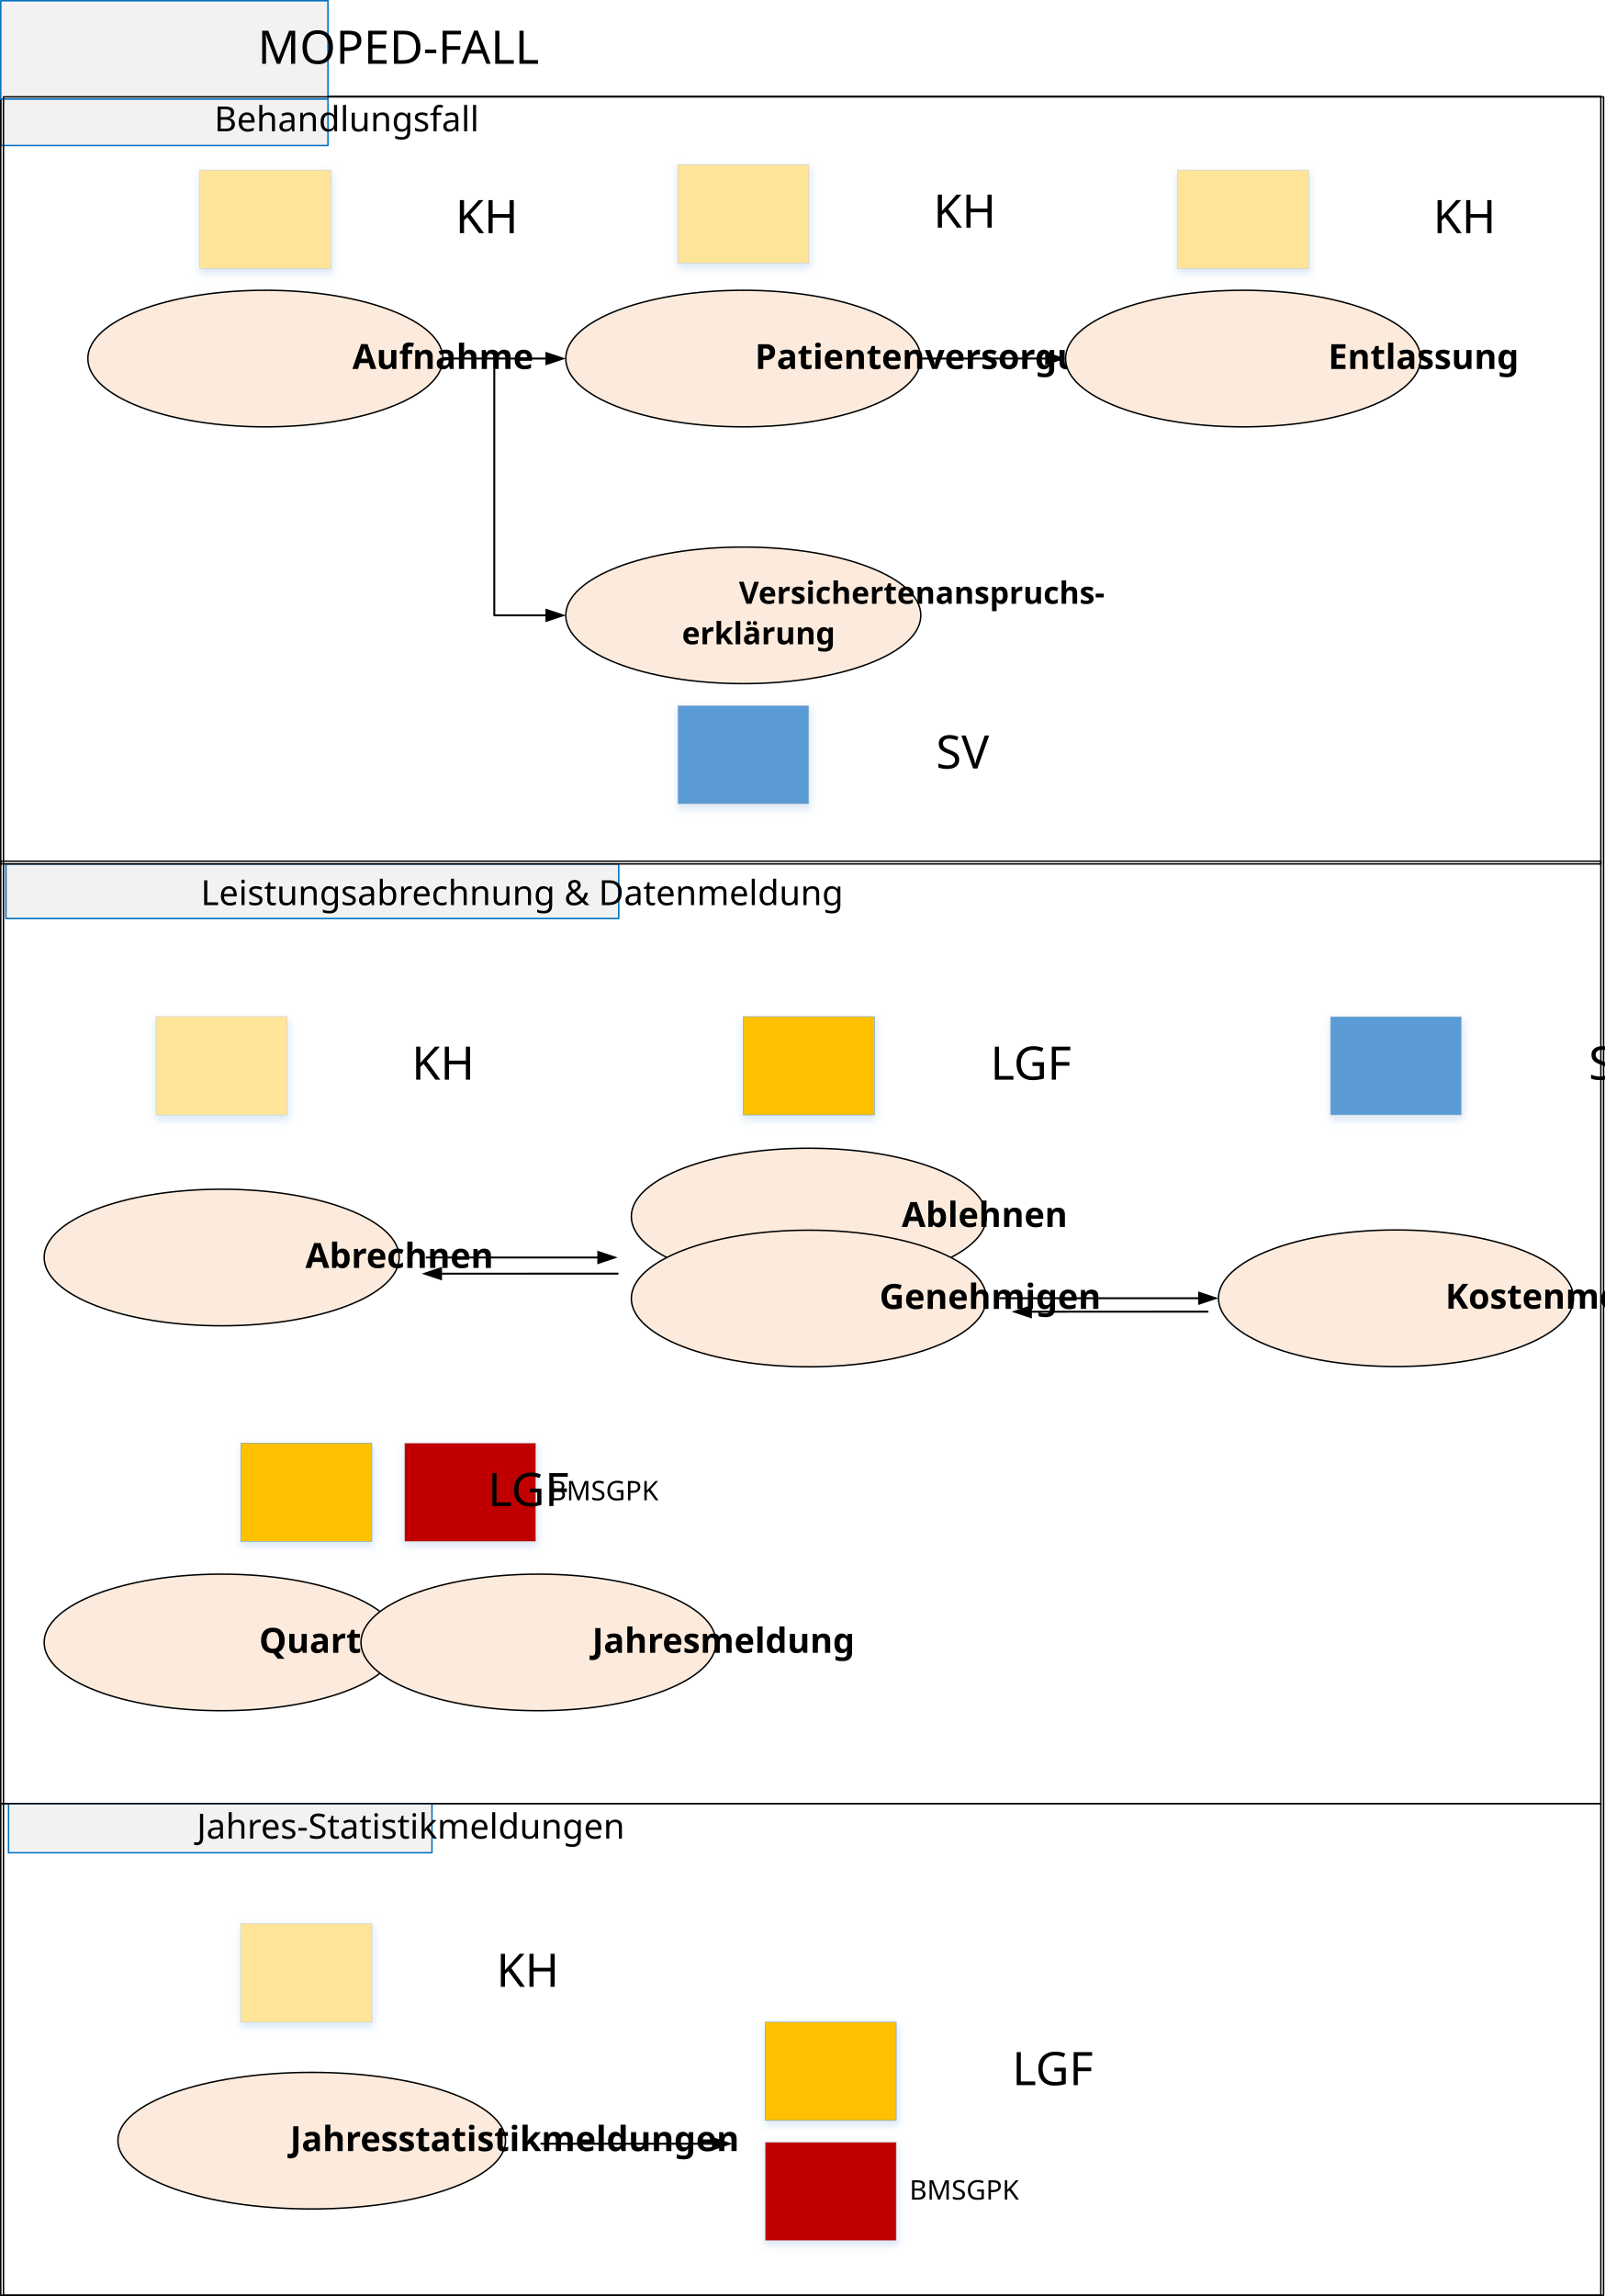
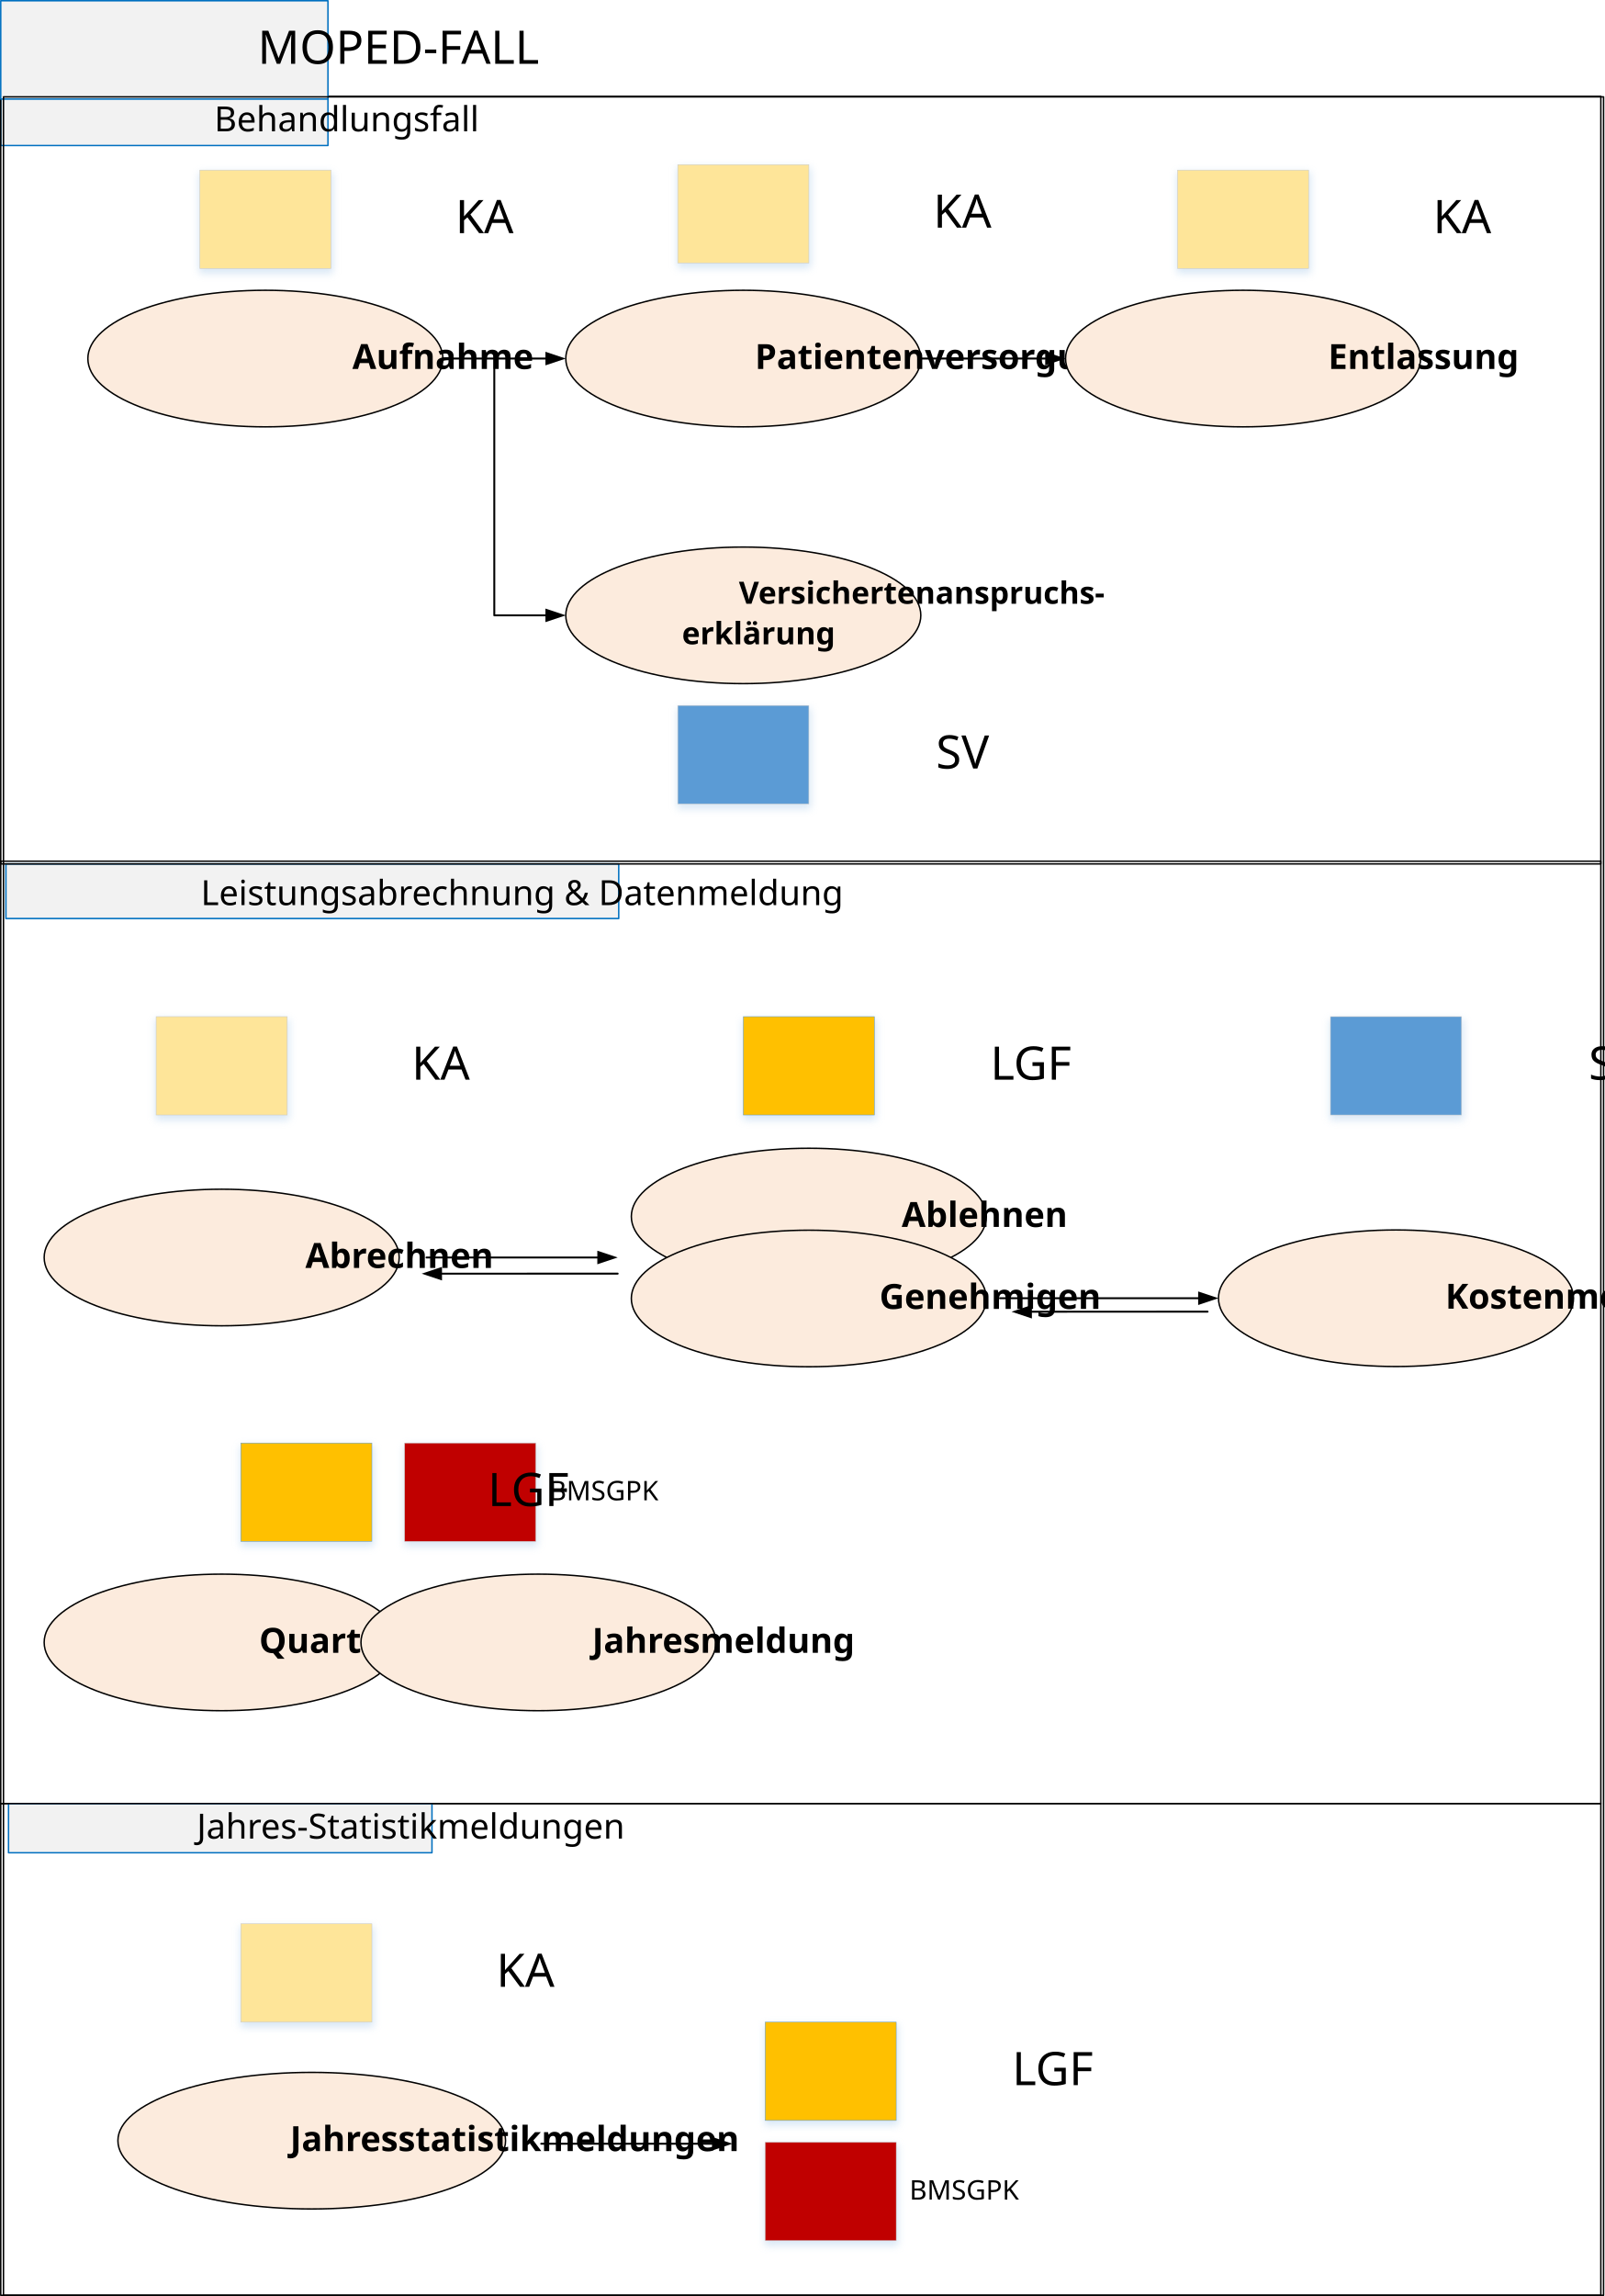
<svg xmlns="http://www.w3.org/2000/svg" xmlns:ns1="http://schemas.microsoft.com/visio/2003/SVGExtensions/" xmlns:xlink="http://www.w3.org/1999/xlink" width="11.564in" height="16.546in" viewBox="0 0 832.577 1191.3" xml:space="preserve" color-interpolation-filters="sRGB" class="st18">
  <ns1:documentProperties ns1:langID="3079" ns1:metric="true" ns1:viewMarkup="false" />
  <style type="text/css">
	
		.st1 {fill:#fcebdd;stroke:#000000;stroke-linecap:round;stroke-linejoin:round;stroke-width:0.75}
		.st2 {fill:#000000;font-family:Calibri;font-size:1.5em;font-weight:bold}
		.st3 {fill:#000000;font-family:Calibri;font-size:1.333em;font-weight:bold}
		.st4 {font-size:1em}
		.st5 {visibility:visible}
		.st6 {fill:#5b9bd5;fill-opacity:0.22;filter:url(#filter_2);stroke:#5b9bd5;stroke-opacity:0.22}
		.st7 {fill:#fee599;stroke:#c7c8c8;stroke-width:0.25}
		.st8 {fill:#000000;font-family:Calibri;font-size:2em}
		.st9 {fill:#5b9bd5;stroke:#c7c8c8;stroke-width:0.25}
		.st10 {marker-end:url(#mrkr13-44);stroke:#000000;stroke-linecap:round;stroke-linejoin:round;stroke-width:1}
		.st11 {fill:#000000;fill-opacity:1;stroke:#000000;stroke-opacity:1;stroke-width:0.284}
		.st12 {fill:#f2f2f2;stroke:#0070c0;stroke-linecap:round;stroke-linejoin:round;stroke-width:0.75}
		.st13 {fill:#000000;font-family:Calibri;font-size:1.5em}
		.st14 {fill:#ffc000;stroke:#5b9bd5;stroke-width:0.25}
		.st15 {fill:none;stroke:#000000;stroke-linecap:round;stroke-linejoin:round;stroke-width:0.75}
		.st16 {fill:#c00000;stroke:#c7c8c8;stroke-width:0.25}
		.st17 {fill:#000000;font-family:Calibri;font-size:1.167em}
		.st18 {fill:none;fill-rule:evenodd;font-size:12px;overflow:visible;stroke-linecap:square;stroke-miterlimit:3}
	
	</style>
  <defs id="Markers">
    <g id="lend13">
      <path d="M 3 1 L 0 0 L 3 -1 L 3 1 " style="stroke:none" />
    </g>
    <marker id="mrkr13-44" class="st11" ns1:arrowType="13" ns1:arrowSize="2" ns1:setback="10.56" refX="-10.56" orient="auto" markerUnits="strokeWidth" overflow="visible">
      <use xlink:href="#lend13" transform="scale(-3.52,-3.52) " />
    </marker>
  </defs>
  <defs id="Filters">
    <filter id="filter_2">
      <feGaussianBlur stdDeviation="2" />
    </filter>
  </defs>
  <g ns1:mID="0" ns1:index="1" ns1:groupContext="foregroundPage">
    <ns1:pageProperties ns1:drawingScale="0.0393701" ns1:pageScale="0.0393701" ns1:drawingUnits="24" ns1:shadowOffsetX="8.50394" ns1:shadowOffsetY="-8.50394" />
    <ns1:layer ns1:name="Verbinder" ns1:index="0" />
    <g id="shape1-1" ns1:mID="1" ns1:groupContext="shape" transform="translate(45.5876,-969.824)">
      <ns1:textBlock ns1:margins="rect(4,4,4,4)" ns1:tabSpace="42.5197" />
      <ns1:textRect cx="92.126" cy="1155.87" width="184.26" height="70.866" />
      <ellipse cx="92.126" cy="1155.87" rx="92.126" ry="35.433" class="st1" />
      <text x="53.04" y="1161.27" class="st2" ns1:langID="3079">
        <ns1:paragraph ns1:horizAlign="1" />
        <ns1:tabList />Aufnahme</text>
    </g>
    <g id="shape2-4" ns1:mID="2" ns1:groupContext="shape" transform="translate(293.619,-836.595)">
      <ns1:textBlock ns1:margins="rect(4,4,4,4)" ns1:tabSpace="42.5197" />
      <ns1:textRect cx="92.126" cy="1155.87" width="184.26" height="70.866" />
      <ellipse cx="92.126" cy="1155.87" rx="92.126" ry="35.433" class="st1" />
      <text x="14.98" y="1149.87" class="st3" ns1:langID="1033">
        <ns1:paragraph ns1:horizAlign="1" />
        <ns1:tabList />Versichertenanspruchs<tspan class="st4" ns1:langID="3079">-</tspan>
        <tspan x="60.28" dy="1.313em" class="st4">erklärung</tspan>
      </text>
    </g>
    <g id="shape3-9" ns1:mID="3" ns1:groupContext="shape" transform="translate(293.619,-969.824)">
      <ns1:textBlock ns1:margins="rect(4,4,4,4)" ns1:tabSpace="42.5197" />
      <ns1:textRect cx="92.126" cy="1155.87" width="184.26" height="70.866" />
      <ellipse cx="92.126" cy="1155.87" rx="92.126" ry="35.433" class="st1" />
      <text x="13.91" y="1161.27" class="st2" ns1:langID="3079">
        <ns1:paragraph ns1:horizAlign="1" />
        <ns1:tabList />Patientenversorgung</text>
    </g>
    <g id="shape4-12" ns1:mID="4" ns1:groupContext="shape" transform="translate(552.989,-969.824)">
      <ns1:textBlock ns1:margins="rect(4,4,4,4)" ns1:tabSpace="42.5197" />
      <ns1:textRect cx="92.126" cy="1155.87" width="184.26" height="70.866" />
      <ellipse cx="92.126" cy="1155.87" rx="92.126" ry="35.433" class="st1" />
      <text x="52.03" y="1161.27" class="st2" ns1:langID="3079">
        <ns1:paragraph ns1:horizAlign="1" />
        <ns1:tabList />Entlassung</text>
    </g>
    <g id="shape5-15" ns1:mID="5" ns1:groupContext="shape" transform="translate(103.698,-1052.03)">
      <ns1:userDefs>
        <ns1:ud ns1:nameU="visVersion" ns1:val="VT0(15):26" />
      </ns1:userDefs>
      <ns1:textBlock ns1:margins="rect(4,4,4,4)" ns1:tabSpace="42.5197" />
      <ns1:textRect cx="34.016" cy="1165.79" width="68.04" height="51.024" />
      <g id="shadow5-16" ns1:groupContext="shadow" ns1:shadowOffsetX="0.345598" ns1:shadowOffsetY="-1.97279" ns1:shadowType="1" transform="matrix(1,0,0,1,0.345598,1.97279)" class="st5">
        <rect x="0" y="1140.28" width="68.031" height="51.024" class="st6" />
      </g>
      <rect x="0" y="1140.28" width="68.031" height="51.024" class="st7" />
      <text x="20.3" y="1172.99" class="st8" ns1:langID="3079">
        <ns1:paragraph ns1:horizAlign="1" />
-         <ns1:tabList />KH</text>
+         <ns1:tabList />KA</text>
    </g>
    <g id="shape6-21" ns1:mID="6" ns1:groupContext="shape" transform="translate(351.729,-774.233)">
      <ns1:userDefs>
        <ns1:ud ns1:nameU="visVersion" ns1:val="VT0(15):26" />
      </ns1:userDefs>
      <ns1:textBlock ns1:margins="rect(4,4,4,4)" ns1:tabSpace="42.5197" />
      <ns1:textRect cx="34.016" cy="1165.79" width="68.04" height="51.024" />
      <g id="shadow6-22" ns1:groupContext="shadow" ns1:shadowOffsetX="0.345598" ns1:shadowOffsetY="-1.97279" ns1:shadowType="1" transform="matrix(1,0,0,1,0.345598,1.97279)" class="st5">
        <rect x="0" y="1140.28" width="68.031" height="51.024" class="st6" />
      </g>
      <rect x="0" y="1140.28" width="68.031" height="51.024" class="st9" />
      <text x="21.69" y="1172.99" class="st8" ns1:langID="3079">
        <ns1:paragraph ns1:horizAlign="1" />
        <ns1:tabList />SV</text>
    </g>
    <g id="shape7-27" ns1:mID="7" ns1:groupContext="shape" transform="translate(611.099,-1052.03)">
      <ns1:userDefs>
        <ns1:ud ns1:nameU="visVersion" ns1:val="VT0(15):26" />
      </ns1:userDefs>
      <ns1:textBlock ns1:margins="rect(4,4,4,4)" ns1:tabSpace="42.5197" />
      <ns1:textRect cx="34.016" cy="1165.79" width="68.04" height="51.024" />
      <g id="shadow7-28" ns1:groupContext="shadow" ns1:shadowOffsetX="0.345598" ns1:shadowOffsetY="-1.97279" ns1:shadowType="1" transform="matrix(1,0,0,1,0.345598,1.97279)" class="st5">
        <rect x="0" y="1140.28" width="68.031" height="51.024" class="st6" />
      </g>
      <rect x="0" y="1140.28" width="68.031" height="51.024" class="st7" />
      <text x="20.3" y="1172.99" class="st8" ns1:langID="3079">
        <ns1:paragraph ns1:horizAlign="1" />
-         <ns1:tabList />KH</text>
+         <ns1:tabList />KA</text>
    </g>
    <g id="shape8-33" ns1:mID="8" ns1:groupContext="shape" transform="translate(351.729,-1054.86)">
      <ns1:userDefs>
        <ns1:ud ns1:nameU="visVersion" ns1:val="VT0(15):26" />
      </ns1:userDefs>
      <ns1:textBlock ns1:margins="rect(4,4,4,4)" ns1:tabSpace="42.5197" />
      <ns1:textRect cx="34.016" cy="1165.79" width="68.04" height="51.024" />
      <g id="shadow8-34" ns1:groupContext="shadow" ns1:shadowOffsetX="0.345598" ns1:shadowOffsetY="-1.97279" ns1:shadowType="1" transform="matrix(1,0,0,1,0.345598,1.97279)" class="st5">
        <rect x="0" y="1140.28" width="68.031" height="51.024" class="st6" />
      </g>
      <rect x="0" y="1140.28" width="68.031" height="51.024" class="st7" />
      <text x="20.3" y="1172.99" class="st8" ns1:langID="3079">
        <ns1:paragraph ns1:horizAlign="1" />
-         <ns1:tabList />KH</text>
+         <ns1:tabList />KA</text>
    </g>
    <g id="shape9-39" ns1:mID="9" ns1:groupContext="shape" ns1:layerMember="0" transform="translate(229.84,-998.17)">
      <path d="M0 1184.21 L53.22 1184.21" class="st10" />
    </g>
    <g id="shape10-45" ns1:mID="10" ns1:groupContext="shape" transform="translate(0.375,-1115.81)">
      <ns1:textBlock ns1:margins="rect(4,4,4,4)" ns1:tabSpace="42.5197" />
      <ns1:textRect cx="84.907" cy="1178.55" width="169.82" height="25.512" />
      <rect x="0" y="1165.79" width="169.813" height="25.512" class="st12" />
      <text x="26.57" y="1183.95" class="st13" ns1:langID="3079">
        <ns1:paragraph ns1:horizAlign="1" />
        <ns1:tabList />Behandlungsfall</text>
    </g>
    <g id="shape11-48" ns1:mID="11" ns1:groupContext="shape" transform="translate(22.9104,-503.401)">
      <ns1:textBlock ns1:margins="rect(4,4,4,4)" ns1:tabSpace="42.5197" />
      <ns1:textRect cx="92.126" cy="1155.87" width="184.26" height="70.866" />
      <ellipse cx="92.126" cy="1155.87" rx="92.126" ry="35.433" class="st1" />
      <text x="51.33" y="1161.27" class="st2" ns1:langID="3079">
        <ns1:paragraph ns1:horizAlign="1" />
        <ns1:tabList />Abrechnen</text>
    </g>
    <g id="shape12-51" ns1:mID="12" ns1:groupContext="shape" transform="translate(81.0207,-612.782)">
      <ns1:userDefs>
        <ns1:ud ns1:nameU="visVersion" ns1:val="VT0(15):26" />
      </ns1:userDefs>
      <ns1:textBlock ns1:margins="rect(4,4,4,4)" ns1:tabSpace="42.5197" />
      <ns1:textRect cx="34.016" cy="1165.79" width="68.04" height="51.024" />
      <g id="shadow12-52" ns1:groupContext="shadow" ns1:shadowOffsetX="0.345598" ns1:shadowOffsetY="-1.97279" ns1:shadowType="1" transform="matrix(1,0,0,1,0.345598,1.97279)" class="st5">
        <rect x="0" y="1140.28" width="68.031" height="51.024" class="st6" />
      </g>
      <rect x="0" y="1140.28" width="68.031" height="51.024" class="st7" />
      <text x="20.3" y="1172.99" class="st8" ns1:langID="3079">
        <ns1:paragraph ns1:horizAlign="1" />
-         <ns1:tabList />KH</text>
+         <ns1:tabList />KA</text>
    </g>
    <g id="shape13-57" ns1:mID="13" ns1:groupContext="shape" transform="translate(385.745,-612.782)">
      <ns1:userDefs>
        <ns1:ud ns1:nameU="visVersion" ns1:val="VT0(15):26" />
      </ns1:userDefs>
      <ns1:textBlock ns1:margins="rect(4,4,4,4)" ns1:tabSpace="42.5197" />
      <ns1:textRect cx="34.016" cy="1165.79" width="68.04" height="51.024" />
      <g id="shadow13-58" ns1:groupContext="shadow" ns1:shadowOffsetX="0.345598" ns1:shadowOffsetY="-1.97279" ns1:shadowType="1" transform="matrix(1,0,0,1,0.345598,1.97279)" class="st5">
        <rect x="0" y="1140.28" width="68.031" height="51.024" class="st6" />
      </g>
      <rect x="0" y="1140.28" width="68.031" height="51.024" class="st14" />
      <text x="15.89" y="1172.99" class="st8" ns1:langID="3079">
        <ns1:paragraph ns1:horizAlign="1" />
        <ns1:tabList />LGF</text>
    </g>
    <g id="shape14-63" ns1:mID="14" ns1:groupContext="shape" ns1:layerMember="0" transform="translate(221.336,-531.747)">
      <path d="M0 1184.21 L88.65 1184.21" class="st10" />
    </g>
    <g id="shape15-68" ns1:mID="15" ns1:groupContext="shape" transform="translate(632.359,-482.265)">
      <ns1:textBlock ns1:margins="rect(4,4,4,4)" ns1:tabSpace="42.5197" />
      <ns1:textRect cx="92.126" cy="1155.87" width="184.26" height="70.866" />
      <ellipse cx="92.126" cy="1155.87" rx="92.126" ry="35.433" class="st1" />
      <text x="33.48" y="1161.27" class="st2" ns1:langID="3079">
        <ns1:paragraph ns1:horizAlign="1" />
        <ns1:tabList />Kostenmeldung</text>
    </g>
    <g id="shape16-71" ns1:mID="16" ns1:groupContext="shape" transform="translate(690.469,-612.782)">
      <ns1:userDefs>
        <ns1:ud ns1:nameU="visVersion" ns1:val="VT0(15):26" />
      </ns1:userDefs>
      <ns1:textBlock ns1:margins="rect(4,4,4,4)" ns1:tabSpace="42.5197" />
      <ns1:textRect cx="34.016" cy="1165.79" width="68.04" height="51.024" />
      <g id="shadow16-72" ns1:groupContext="shadow" ns1:shadowOffsetX="0.345598" ns1:shadowOffsetY="-1.97279" ns1:shadowType="1" transform="matrix(1,0,0,1,0.345598,1.97279)" class="st5">
        <rect x="0" y="1140.28" width="68.031" height="51.024" class="st6" />
      </g>
      <rect x="0" y="1140.28" width="68.031" height="51.024" class="st9" />
      <text x="21.69" y="1172.99" class="st8" ns1:langID="3079">
        <ns1:paragraph ns1:horizAlign="1" />
        <ns1:tabList />SV</text>
    </g>
    <g id="shape17-77" ns1:mID="17" ns1:groupContext="shape" transform="translate(327.635,-524.66)">
      <ns1:textBlock ns1:margins="rect(4,4,4,4)" ns1:tabSpace="42.5197" />
      <ns1:textRect cx="92.126" cy="1155.87" width="184.26" height="70.866" />
      <ellipse cx="92.126" cy="1155.87" rx="92.126" ry="35.433" class="st1" />
      <text x="56.08" y="1161.27" class="st2" ns1:langID="3079">
        <ns1:paragraph ns1:horizAlign="1" />
        <ns1:tabList />Ablehnen</text>
    </g>
    <g id="shape18-80" ns1:mID="18" ns1:groupContext="shape" ns1:layerMember="0" transform="translate(518.973,-510.611)">
      <path d="M0 1184.21 L102.83 1184.21" class="st10" />
    </g>
    <g id="shape19-85" ns1:mID="19" ns1:groupContext="shape" transform="translate(3.06791,-714.706)">
      <ns1:textBlock ns1:margins="rect(4,4,4,4)" ns1:tabSpace="42.5197" />
      <ns1:textRect cx="159.012" cy="1177.13" width="318.03" height="28.346" />
      <rect x="0" y="1162.95" width="318.025" height="28.346" class="st12" />
      <text x="16.89" y="1184.33" class="st13" ns1:langID="3079">
        <ns1:paragraph ns1:horizAlign="1" />
        <ns1:tabList />Leistungsabrechnung &amp; Datenmeldung</text>
    </g>
    <g id="shape20-88" ns1:mID="20" ns1:groupContext="shape" ns1:layerMember="0" transform="translate(477.871,-998.17)">
      <path d="M0 1184.21 L64.56 1184.21" class="st10" />
    </g>
    <g id="shape21-93" ns1:mID="21" ns1:groupContext="shape" transform="translate(327.635,-482.141)">
      <ns1:textBlock ns1:margins="rect(4,4,4,4)" ns1:tabSpace="42.5197" />
      <ns1:textRect cx="92.126" cy="1155.87" width="184.26" height="70.866" />
      <ellipse cx="92.126" cy="1155.87" rx="92.126" ry="35.433" class="st1" />
      <text x="44.51" y="1161.27" class="st2" ns1:langID="3079">
        <ns1:paragraph ns1:horizAlign="1" />
        <ns1:tabList />Genehmigen</text>
    </g>
    <g id="shape22-96" ns1:mID="22" ns1:groupContext="shape" ns1:layerMember="0" transform="translate(320.548,-537.54)">
      <path d="M0 1198.37 L-91.17 1198.4" class="st10" />
    </g>
    <g id="shape23-101" ns1:mID="23" ns1:groupContext="shape" ns1:layerMember="0" transform="translate(256.515,-1006.67)">
      <path d="M0 1191.3 L0 1325.95 L26.54 1325.95" class="st10" />
    </g>
    <g id="shape24-106" ns1:mID="24" ns1:groupContext="shape" transform="translate(0.375,-743.052)">
      <rect x="0" y="793.033" width="830.409" height="398.268" class="st15" />
    </g>
    <g id="shape25-108" ns1:mID="25" ns1:groupContext="shape" transform="translate(0.375,-255.493)">
      <rect x="0" y="702.325" width="830.409" height="488.976" class="st15" />
    </g>
    <g id="shape26-110" ns1:mID="26" ns1:groupContext="shape" transform="translate(22.9104,-303.682)">
      <ns1:textBlock ns1:margins="rect(4,4,4,4)" ns1:tabSpace="42.5197" />
      <ns1:textRect cx="92.126" cy="1155.87" width="184.26" height="70.866" />
      <ellipse cx="92.126" cy="1155.87" rx="92.126" ry="35.433" class="st1" />
      <text x="27.3" y="1161.27" class="st2" ns1:langID="3079">
        <ns1:paragraph ns1:horizAlign="1" />
        <ns1:tabList />Quartalsmeldung</text>
    </g>
    <g id="shape27-113" ns1:mID="27" ns1:groupContext="shape" transform="translate(187.32,-303.682)">
      <ns1:textBlock ns1:margins="rect(4,4,4,4)" ns1:tabSpace="42.5197" />
      <ns1:textRect cx="92.126" cy="1155.87" width="184.26" height="70.866" />
      <ellipse cx="92.126" cy="1155.87" rx="92.126" ry="35.433" class="st1" />
      <text x="35.74" y="1161.27" class="st2" ns1:langID="3079">
        <ns1:paragraph ns1:horizAlign="1" />
        <ns1:tabList />Jahresmeldung</text>
    </g>
    <g id="shape28-116" ns1:mID="28" ns1:groupContext="shape" transform="translate(0.375,-1139.9)">
      <ns1:textBlock ns1:margins="rect(4,4,4,4)" ns1:tabSpace="42.5197" />
      <ns1:textRect cx="84.907" cy="1165.79" width="169.82" height="51.024" />
      <rect x="0" y="1140.28" width="169.813" height="51.024" class="st12" />
      <text x="21.04" y="1172.99" class="st8" ns1:langID="3079">
        <ns1:paragraph ns1:horizAlign="1" />
        <ns1:tabList />MOPED-FALL</text>
    </g>
    <g id="shape29-119" ns1:mID="29" ns1:groupContext="shape" transform="translate(1.79232,-0.375)">
      <rect x="0" y="50.64" width="830.409" height="1140.66" class="st15" />
    </g>
    <g id="shape44-121" ns1:mID="44" ns1:groupContext="shape" transform="translate(209.997,-391.556)">
      <ns1:userDefs>
        <ns1:ud ns1:nameU="visVersion" ns1:val="VT0(15):26" />
      </ns1:userDefs>
      <ns1:textBlock ns1:margins="rect(4,4,4,4)" ns1:tabSpace="42.5197" />
      <ns1:textRect cx="34.016" cy="1165.79" width="68.04" height="51.024" />
      <g id="shadow44-122" ns1:groupContext="shadow" ns1:shadowOffsetX="0.345598" ns1:shadowOffsetY="-1.97279" ns1:shadowType="1" transform="matrix(1,0,0,1,0.345598,1.97279)" class="st5">
        <rect x="0" y="1140.28" width="68.031" height="51.024" class="st6" />
      </g>
      <rect x="0" y="1140.28" width="68.031" height="51.024" class="st16" />
      <text x="9.34" y="1169.99" class="st17" ns1:langID="3079">
        <ns1:paragraph ns1:horizAlign="1" />
        <ns1:tabList />BMSGPK</text>
    </g>
    <g id="shape46-127" ns1:mID="46" ns1:groupContext="shape" transform="translate(61.1781,-45.1624)">
      <ns1:textBlock ns1:margins="rect(4,4,4,4)" ns1:tabSpace="42.5197" />
      <ns1:textRect cx="100.593" cy="1155.87" width="201.19" height="70.866" />
      <ellipse cx="100.593" cy="1155.87" rx="100.593" ry="35.433" class="st1" />
      <text x="5.12" y="1161.27" class="st2" ns1:langID="3079">
        <ns1:paragraph ns1:horizAlign="1" />
        <ns1:tabList />Jahresstatistikmeldungen</text>
    </g>
    <g id="shape48-130" ns1:mID="48" ns1:groupContext="shape" transform="translate(124.958,-142.107)">
      <ns1:userDefs>
        <ns1:ud ns1:nameU="visVersion" ns1:val="VT0(15):26" />
      </ns1:userDefs>
      <ns1:textBlock ns1:margins="rect(4,4,4,4)" ns1:tabSpace="42.5197" />
      <ns1:textRect cx="34.016" cy="1165.79" width="68.04" height="51.024" />
      <g id="shadow48-131" ns1:groupContext="shadow" ns1:shadowOffsetX="0.345598" ns1:shadowOffsetY="-1.97279" ns1:shadowType="1" transform="matrix(1,0,0,1,0.345598,1.97279)" class="st5">
        <rect x="0" y="1140.28" width="68.031" height="51.024" class="st6" />
      </g>
      <rect x="0" y="1140.28" width="68.031" height="51.024" class="st7" />
      <text x="20.3" y="1172.99" class="st8" ns1:langID="3079">
        <ns1:paragraph ns1:horizAlign="1" />
-         <ns1:tabList />KH</text>
+         <ns1:tabList />KA</text>
    </g>
    <g id="shape50-136" ns1:mID="50" ns1:groupContext="shape" transform="translate(4.41175,-229.981)">
      <ns1:textBlock ns1:margins="rect(4,4,4,4)" ns1:tabSpace="42.5197" />
      <ns1:textRect cx="109.879" cy="1178.55" width="219.76" height="25.512" />
      <rect x="0" y="1165.79" width="219.759" height="25.512" class="st12" />
      <text x="13.49" y="1183.95" class="st13" ns1:langID="3079">
        <ns1:paragraph ns1:horizAlign="1" />
        <ns1:tabList />Jahres-Statistikmeldungen</text>
    </g>
    <g id="shape51-139" ns1:mID="51" ns1:groupContext="shape" transform="translate(0.375,-0.375)">
      <rect x="0" y="936.183" width="830.409" height="255.118" class="st15" />
    </g>
    <g id="shape52-141" ns1:mID="52" ns1:groupContext="shape" transform="translate(124.958,-391.556)">
      <ns1:userDefs>
        <ns1:ud ns1:nameU="visVersion" ns1:val="VT0(15):26" />
      </ns1:userDefs>
      <ns1:textBlock ns1:margins="rect(4,4,4,4)" ns1:tabSpace="42.5197" />
      <ns1:textRect cx="34.016" cy="1165.79" width="68.04" height="51.024" />
      <g id="shadow52-142" ns1:groupContext="shadow" ns1:shadowOffsetX="0.345598" ns1:shadowOffsetY="-1.97279" ns1:shadowType="1" transform="matrix(1,0,0,1,0.345598,1.97279)" class="st5">
        <rect x="0" y="1140.28" width="68.031" height="51.024" class="st6" />
      </g>
      <rect x="0" y="1140.28" width="68.031" height="51.024" class="st14" />
      <text x="15.89" y="1172.99" class="st8" ns1:langID="3079">
        <ns1:paragraph ns1:horizAlign="1" />
        <ns1:tabList />LGF</text>
    </g>
    <g id="shape54-147" ns1:mID="54" ns1:groupContext="shape" ns1:layerMember="0" transform="translate(280.863,-71.9131)">
      <path d="M0 1184.21 L88.65 1184.21" class="st10" />
    </g>
    <g id="shape57-152" ns1:mID="57" ns1:groupContext="shape" transform="translate(397.084,-28.7215)">
      <ns1:userDefs>
        <ns1:ud ns1:nameU="visVersion" ns1:val="VT0(15):26" />
      </ns1:userDefs>
      <ns1:textBlock ns1:margins="rect(4,4,4,4)" ns1:tabSpace="42.5197" />
      <ns1:textRect cx="34.016" cy="1165.79" width="68.04" height="51.024" />
      <g id="shadow57-153" ns1:groupContext="shadow" ns1:shadowOffsetX="0.345598" ns1:shadowOffsetY="-1.97279" ns1:shadowType="1" transform="matrix(1,0,0,1,0.345598,1.97279)" class="st5">
        <rect x="0" y="1140.28" width="68.031" height="51.024" class="st6" />
      </g>
      <rect x="0" y="1140.28" width="68.031" height="51.024" class="st16" />
      <text x="9.34" y="1169.99" class="st17" ns1:langID="3079">
        <ns1:paragraph ns1:horizAlign="1" />
        <ns1:tabList />BMSGPK</text>
    </g>
    <g id="shape58-158" ns1:mID="58" ns1:groupContext="shape" transform="translate(397.084,-91.0837)">
      <ns1:userDefs>
        <ns1:ud ns1:nameU="visVersion" ns1:val="VT0(15):26" />
      </ns1:userDefs>
      <ns1:textBlock ns1:margins="rect(4,4,4,4)" ns1:tabSpace="42.5197" />
      <ns1:textRect cx="34.016" cy="1165.79" width="68.04" height="51.024" />
      <g id="shadow58-159" ns1:groupContext="shadow" ns1:shadowOffsetX="0.345598" ns1:shadowOffsetY="-1.97279" ns1:shadowType="1" transform="matrix(1,0,0,1,0.345598,1.97279)" class="st5">
        <rect x="0" y="1140.28" width="68.031" height="51.024" class="st6" />
      </g>
      <rect x="0" y="1140.28" width="68.031" height="51.024" class="st14" />
      <text x="15.89" y="1172.99" class="st8" ns1:langID="3079">
        <ns1:paragraph ns1:horizAlign="1" />
        <ns1:tabList />LGF</text>
    </g>
    <g id="shape59-164" ns1:mID="59" ns1:groupContext="shape" ns1:layerMember="0" transform="translate(626.69,-517.804)">
      <path d="M0 1198.37 L-91.17 1198.4" class="st10" />
    </g>
  </g>
</svg>
